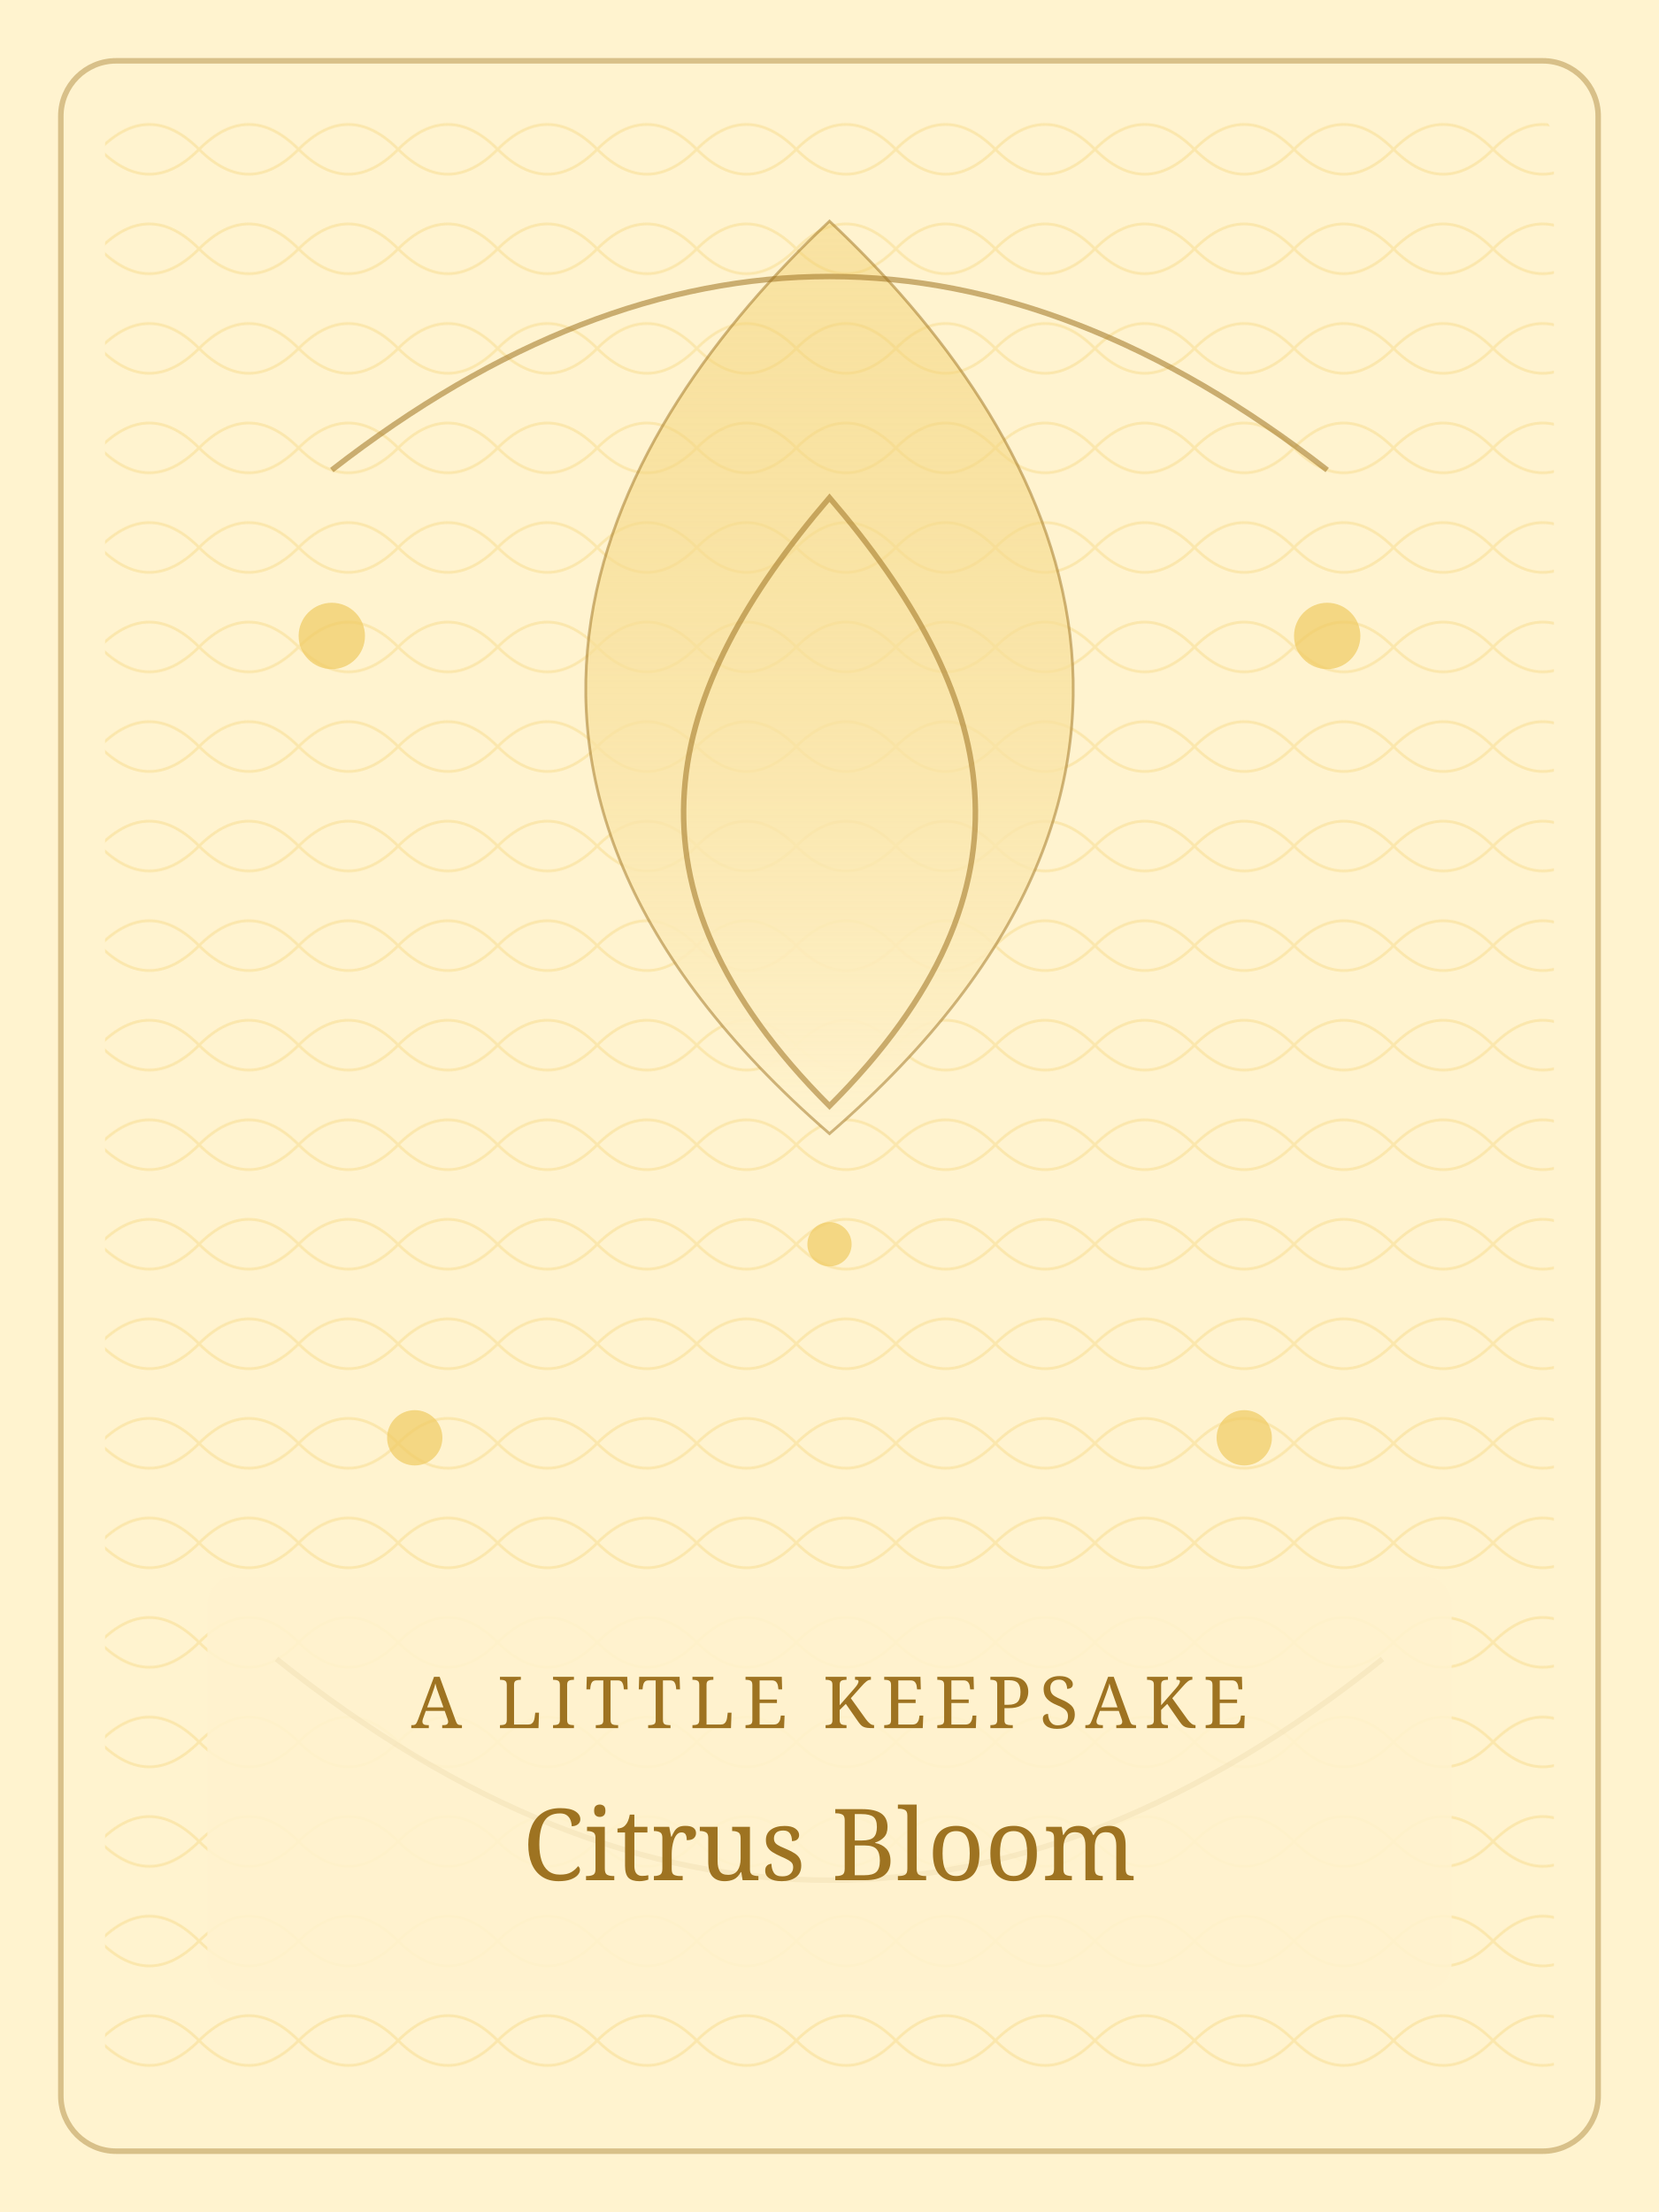
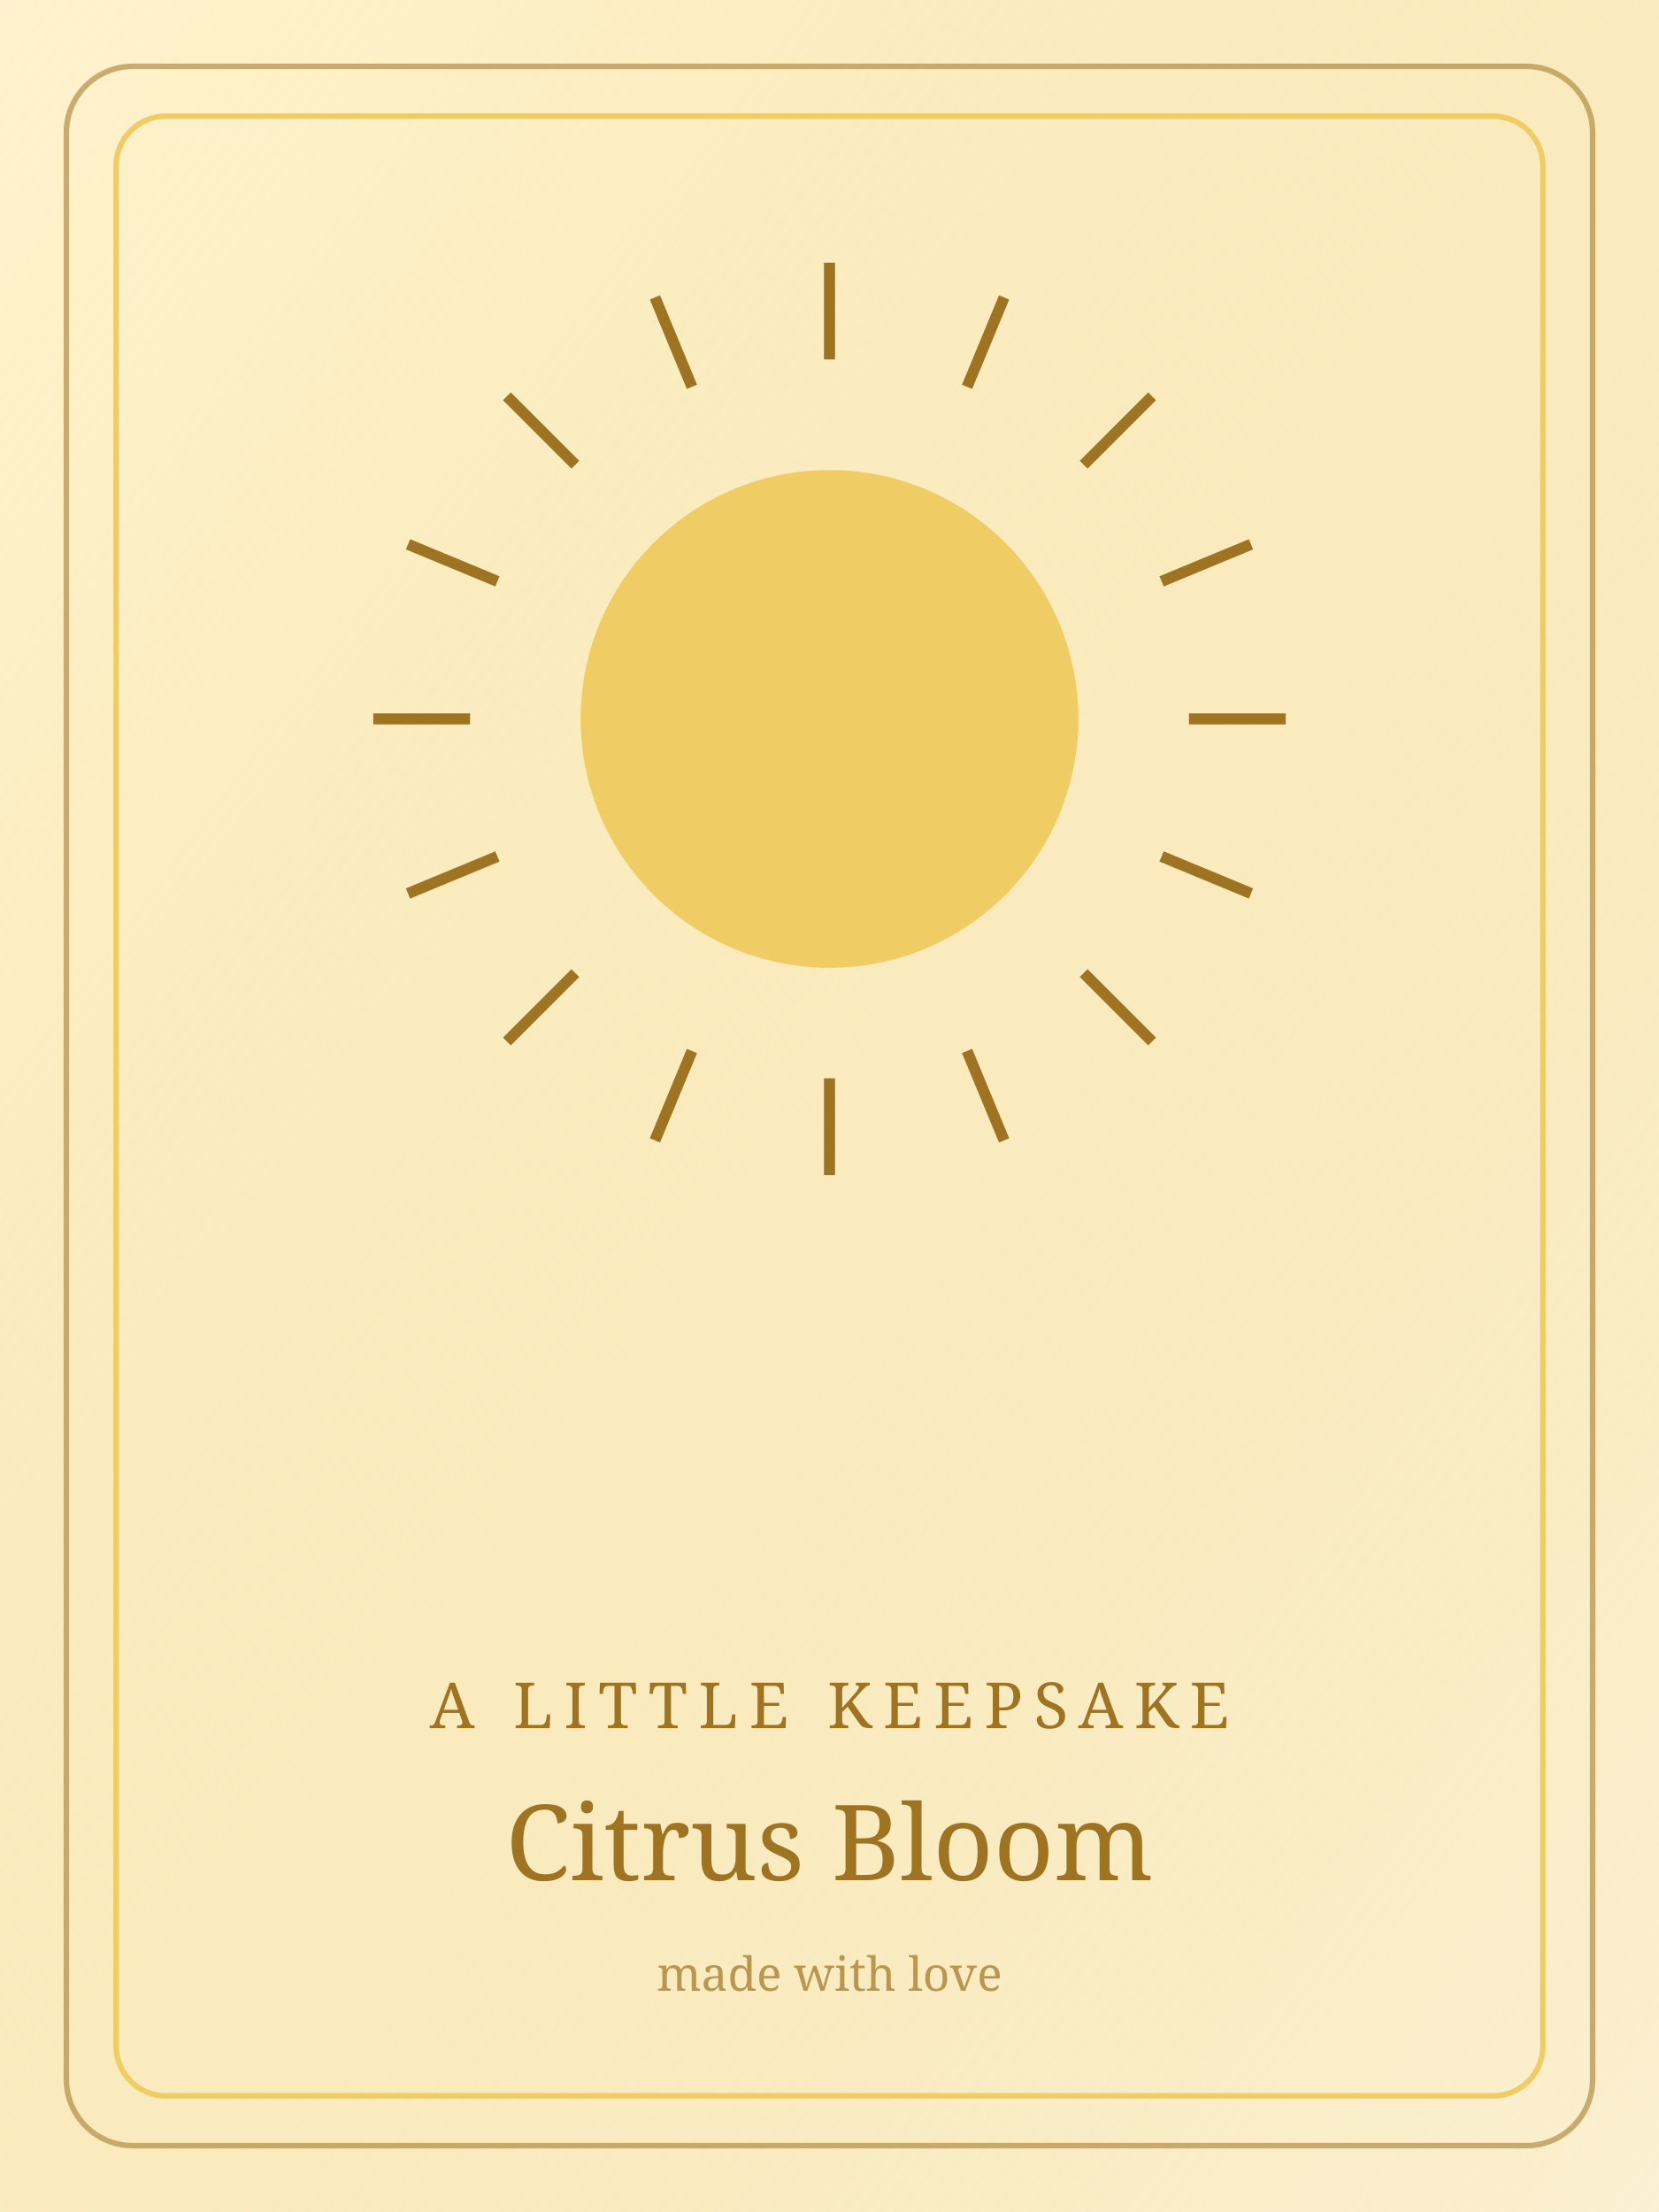
<svg xmlns="http://www.w3.org/2000/svg" viewBox="0 0 600 800">
  <defs>
-     <pattern id="p" width="36" height="36" patternUnits="userSpaceOnUse">
-       <path d="M0 18 Q18 0 36 18 Q18 36 0 18Z" fill="none" stroke="#f0cc65" stroke-opacity=".32" />
-     </pattern>
-     <linearGradient id="g" x2="0" y2="1">
-       <stop stop-color="#f0cc65" stop-opacity=".42" />
-       <stop offset="1" stop-color="#fff3cf" />
+     <linearGradient id="g" x1="0" y1="0" x2="1" y2="1">
+       <stop stop-color="#fff3cf" />
+       <stop offset="1" stop-color="#f0cc65" stop-opacity=".3" />
    </linearGradient>
  </defs>
-   <rect width="600" height="800" fill="#fff3cf" />
-   <rect x="22" y="22" width="556" height="756" rx="20" fill="none" stroke="#9e7321" stroke-opacity=".4" stroke-width="2" />
-   <rect x="38" y="38" width="524" height="724" rx="14" fill="url(#p)" />
-   <path d="M300 80 C220 155 150 280 300 410 C450 280 380 155 300 80Z" fill="url(#g)" stroke="#9e7321" stroke-opacity=".5" />
-   <g fill="none" stroke="#9e7321" stroke-opacity=".55" stroke-width="2">
-     <path d="M300 180 C240 250 220 320 300 400 C380 320 360 250 300 180Z" />
-     <path d="M120 170 Q300 30 480 170 M100 600 Q300 760 500 600" />
-   </g>
-   <g fill="#f0cc65" opacity=".72">
-     <circle cx="120" cy="230" r="12" />
-     <circle cx="480" cy="230" r="12" />
-     <circle cx="150" cy="520" r="10" />
-     <circle cx="450" cy="520" r="10" />
-     <circle cx="300" cy="450" r="8" />
-   </g>
-   <rect x="75" y="570" width="450" height="150" rx="10" fill="#fff3cf" fill-opacity=".86" />
-   <text x="300" y="625" text-anchor="middle" font-family="Georgia,serif" font-size="26" fill="#9e7321" letter-spacing="3">A LITTLE KEEPSAKE</text>
-   <text x="300" y="680" text-anchor="middle" font-family="Georgia,serif" font-size="36" fill="#9e7321">Citrus Bloom</text>
+   <rect width="600" height="800" fill="url(#g)" />
+   <rect x="24" y="24" width="552" height="752" rx="24" fill="none" stroke="#9e7321" opacity=".55" stroke-width="2" />
+   <rect x="42" y="42" width="516" height="716" rx="18" fill="none" stroke="#f0cc65" stroke-width="2" />
+   <circle cx="300" cy="260" r="90" fill="#f0cc65" />
+   <path d="M300 130 V95" stroke="#9e7321" stroke-width="4" transform="rotate(0 300 260)" />
+   <path d="M300 130 V95" stroke="#9e7321" stroke-width="4" transform="rotate(22.5 300 260)" />
+   <path d="M300 130 V95" stroke="#9e7321" stroke-width="4" transform="rotate(45 300 260)" />
+   <path d="M300 130 V95" stroke="#9e7321" stroke-width="4" transform="rotate(67.5 300 260)" />
+   <path d="M300 130 V95" stroke="#9e7321" stroke-width="4" transform="rotate(90 300 260)" />
+   <path d="M300 130 V95" stroke="#9e7321" stroke-width="4" transform="rotate(112.5 300 260)" />
+   <path d="M300 130 V95" stroke="#9e7321" stroke-width="4" transform="rotate(135 300 260)" />
+   <path d="M300 130 V95" stroke="#9e7321" stroke-width="4" transform="rotate(157.5 300 260)" />
+   <path d="M300 130 V95" stroke="#9e7321" stroke-width="4" transform="rotate(180 300 260)" />
+   <path d="M300 130 V95" stroke="#9e7321" stroke-width="4" transform="rotate(202.5 300 260)" />
+   <path d="M300 130 V95" stroke="#9e7321" stroke-width="4" transform="rotate(225 300 260)" />
+   <path d="M300 130 V95" stroke="#9e7321" stroke-width="4" transform="rotate(247.5 300 260)" />
+   <path d="M300 130 V95" stroke="#9e7321" stroke-width="4" transform="rotate(270 300 260)" />
+   <path d="M300 130 V95" stroke="#9e7321" stroke-width="4" transform="rotate(292.5 300 260)" />
+   <path d="M300 130 V95" stroke="#9e7321" stroke-width="4" transform="rotate(315 300 260)" />
+   <path d="M300 130 V95" stroke="#9e7321" stroke-width="4" transform="rotate(337.5 300 260)" />
+   <text x="300" y="625" text-anchor="middle" font-family="Georgia,serif" font-size="23" fill="#9e7321" letter-spacing="4">A LITTLE KEEPSAKE</text>
+   <text x="300" y="680" text-anchor="middle" font-family="Georgia,serif" font-size="38" fill="#9e7321">Citrus Bloom</text>
+   <text x="300" y="720" text-anchor="middle" font-family="serif" font-size="17" fill="#9e7321" opacity=".7">made with love</text>
</svg>
